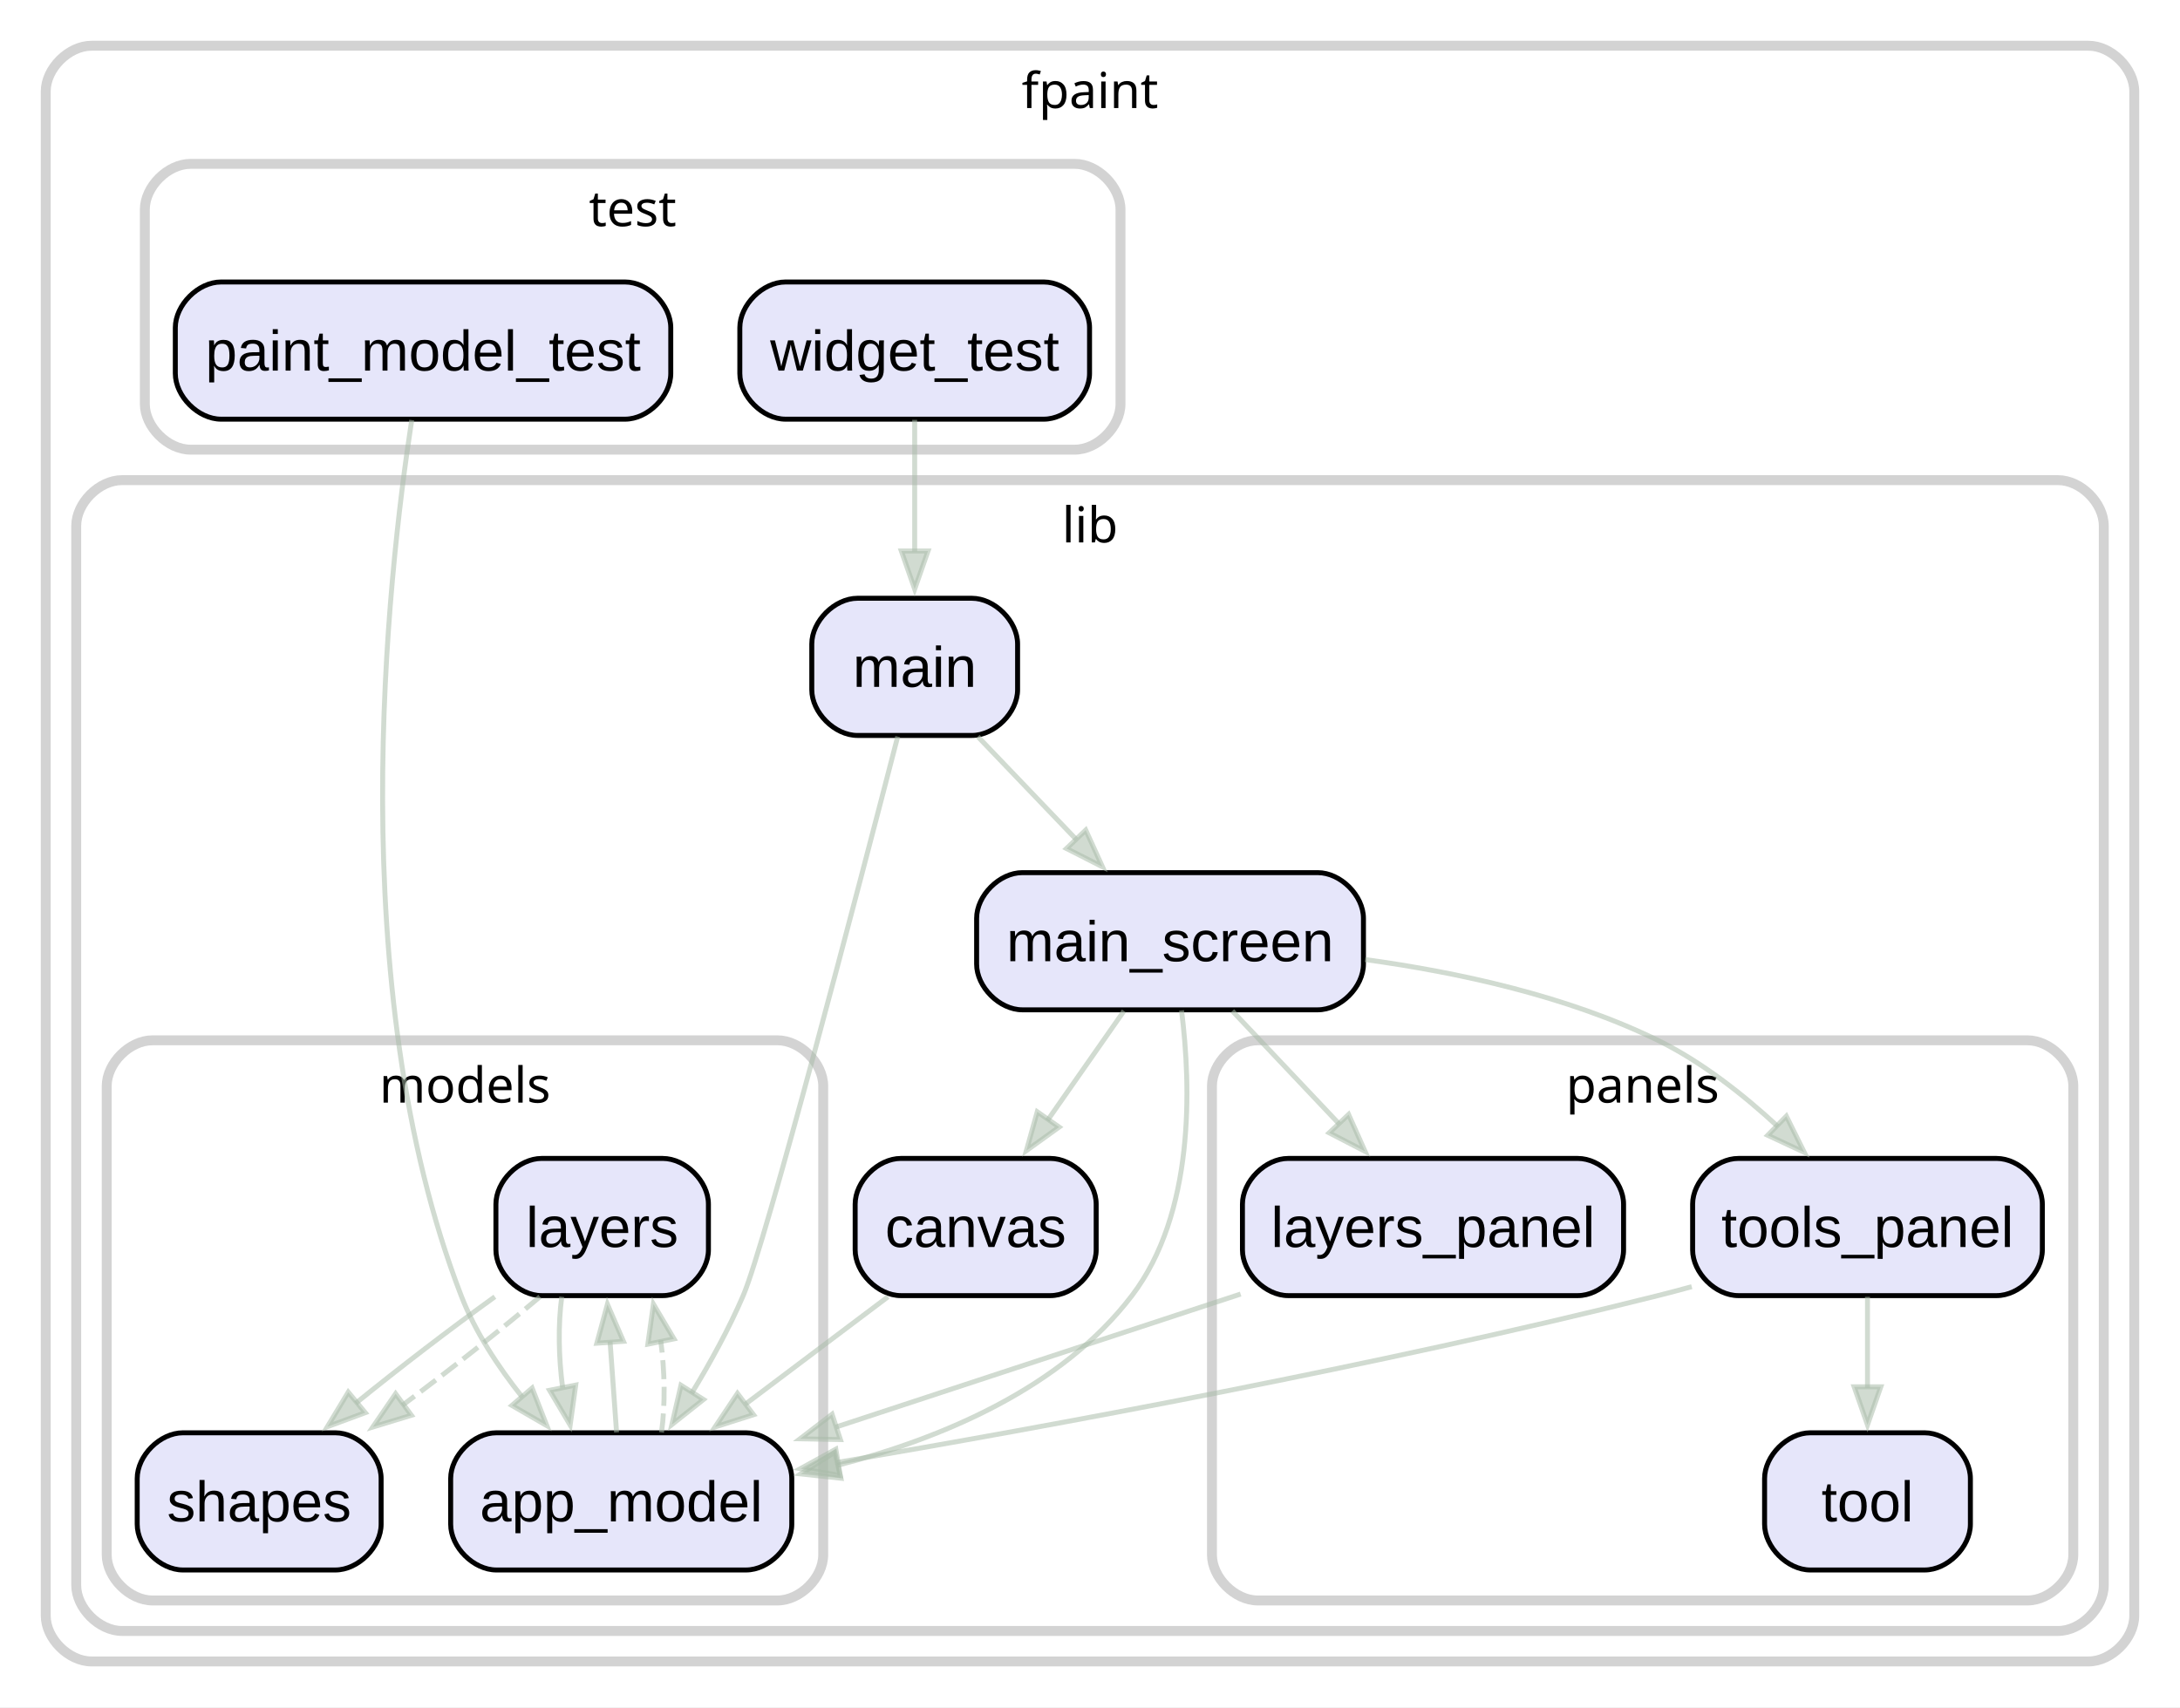
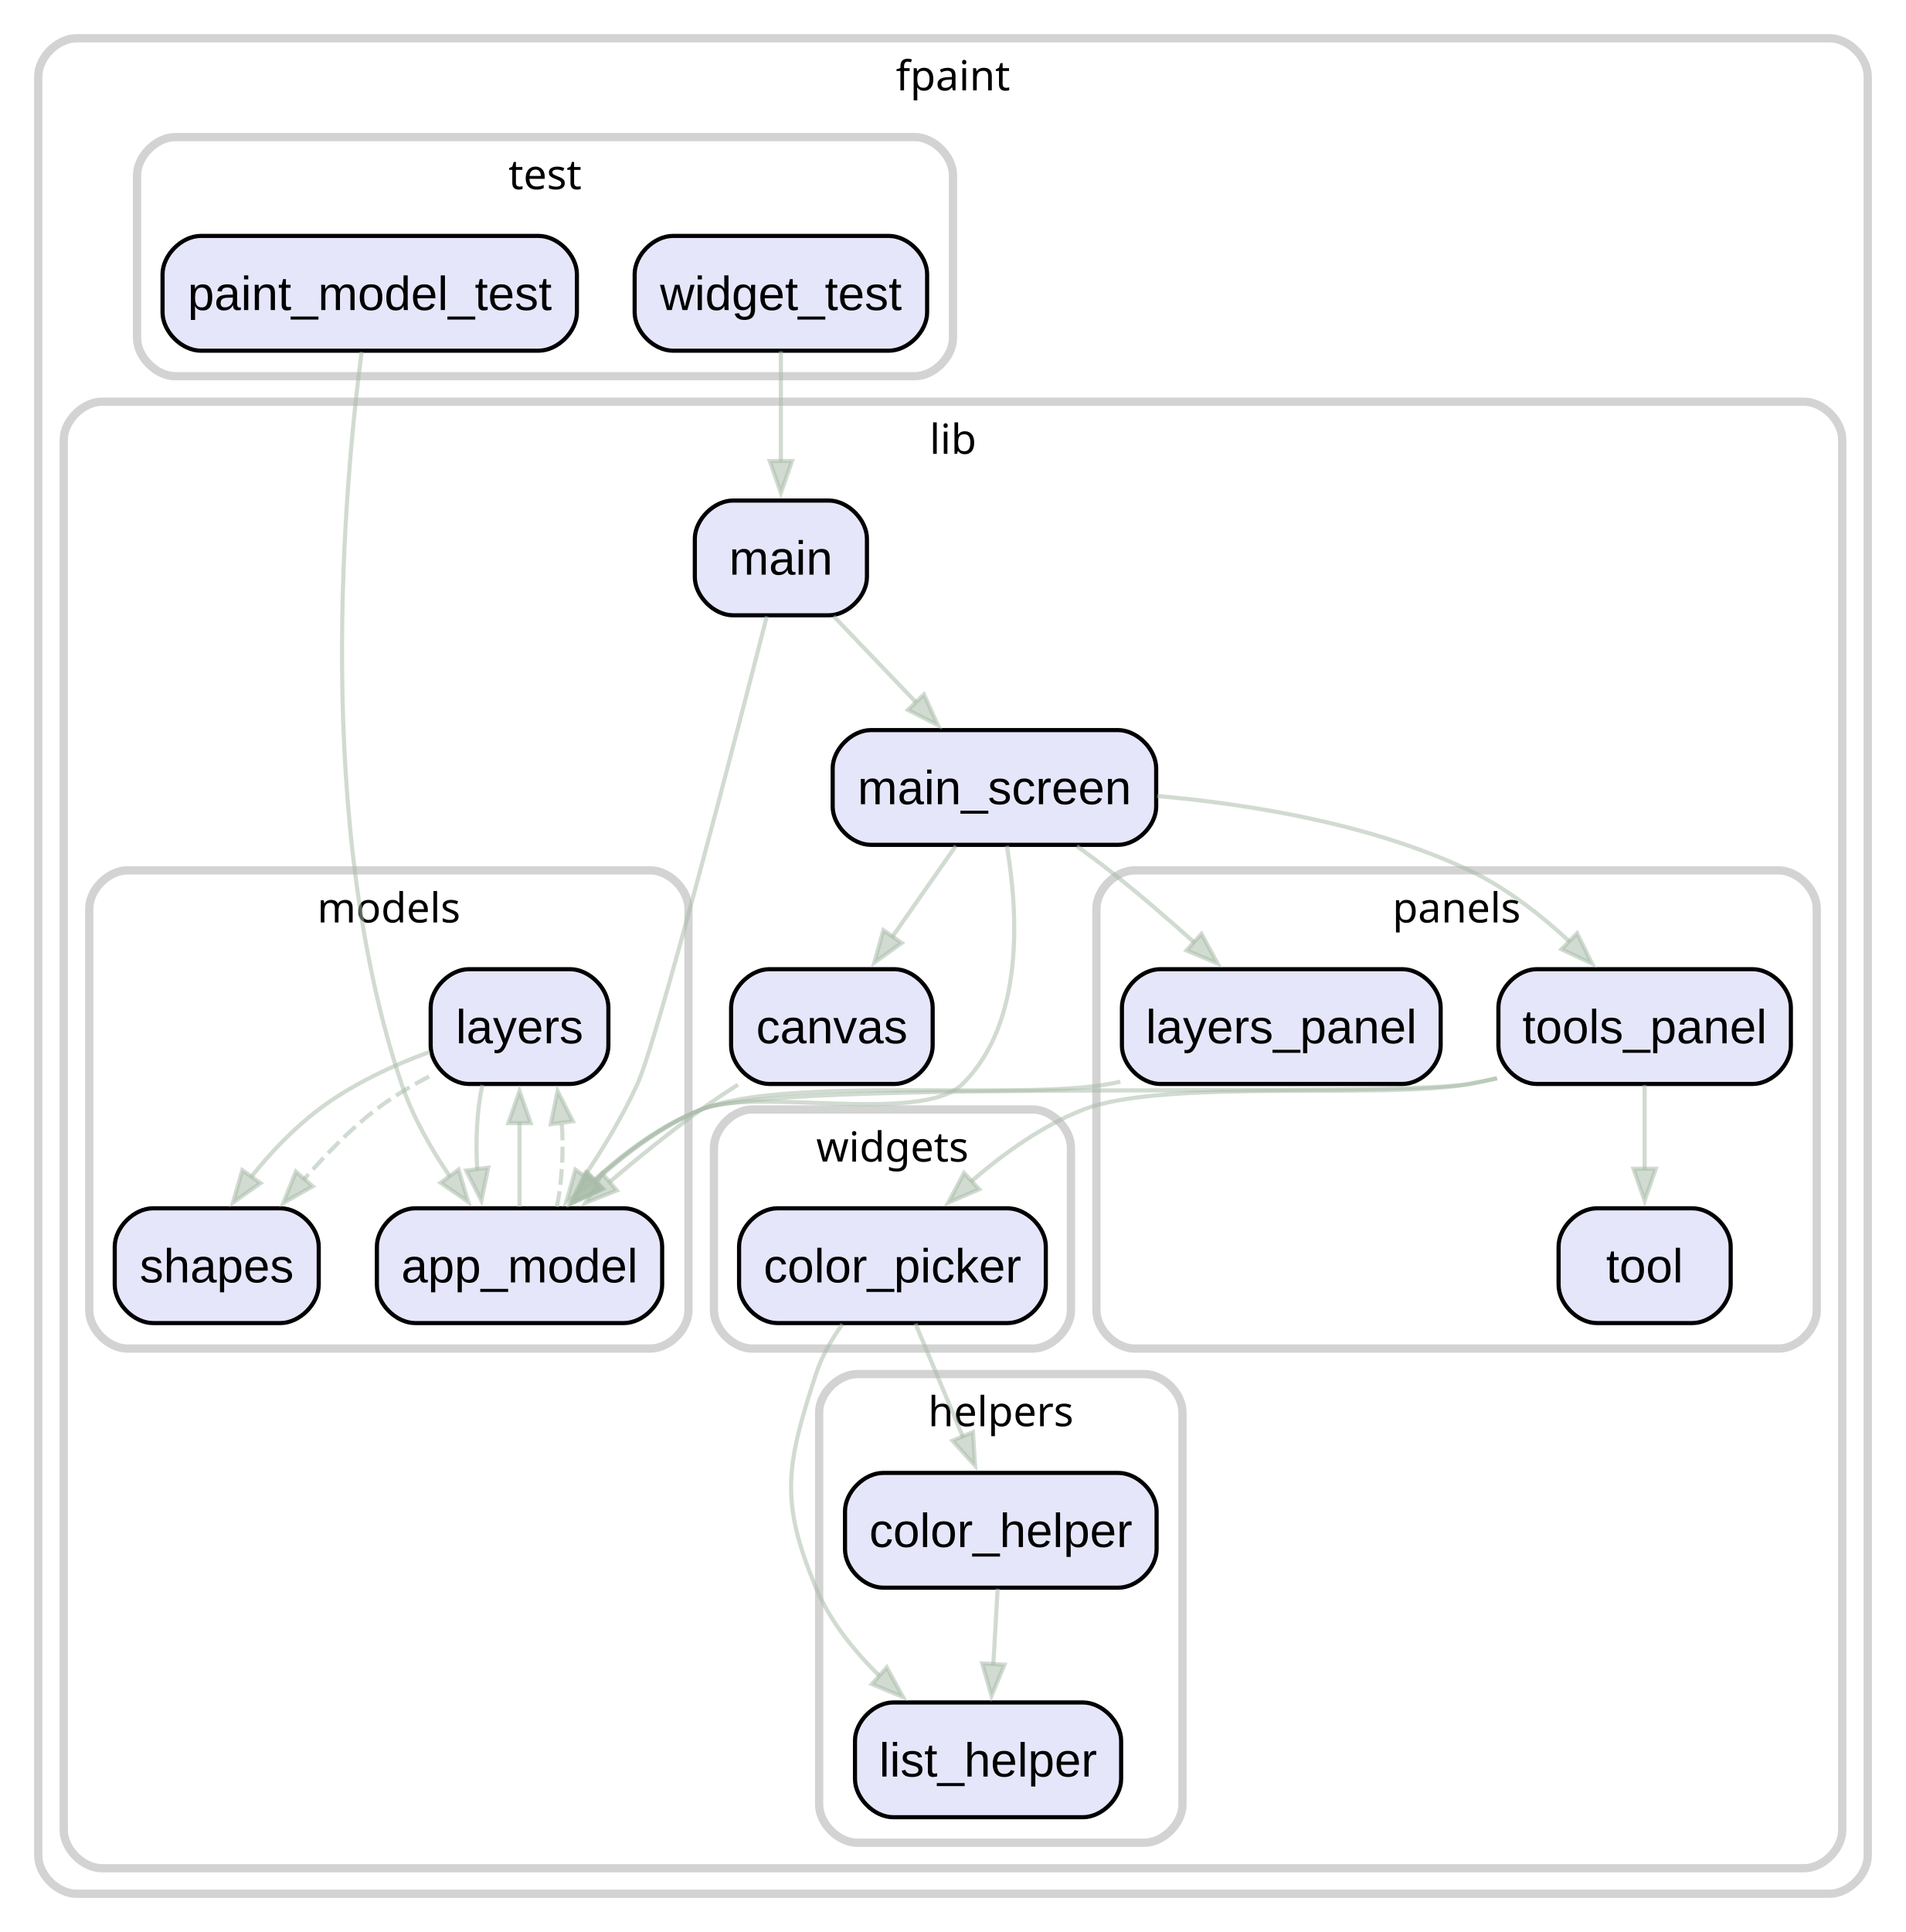
- <svg xmlns="http://www.w3.org/2000/svg" width="572pt" height="448pt" viewBox="0.00 0.00 572.00 448.00">
-   <g id="graph0" class="graph" transform="scale(1 1) rotate(0) translate(4 444)">
-     <polygon fill="white" stroke="none" points="-4,4 -4,-444 568,-444 568,4 -4,4" />
+ <svg xmlns="http://www.w3.org/2000/svg" width="598pt" height="606pt" viewBox="0.00 0.00 598.00 606.00">
+   <g id="graph0" class="graph" transform="scale(1 1) rotate(0) translate(4 602)">
+     <polygon fill="white" stroke="none" points="-4,4 -4,-602 594,-602 594,4 -4,4" />
    <g id="clust1" class="cluster">
-       <path fill="none" stroke="lightgray" stroke-width="2.6" d="M20,-8C20,-8 544,-8 544,-8 550,-8 556,-14 556,-20 556,-20 556,-420 556,-420 556,-426 550,-432 544,-432 544,-432 20,-432 20,-432 14,-432 8,-426 8,-420 8,-420 8,-20 8,-20 8,-14 14,-8 20,-8" />
-       <text text-anchor="middle" x="282" y="-415.65" font-family="Arial Black" font-size="13.00">fpaint</text>
+       <path fill="none" stroke="lightgray" stroke-width="2.6" d="M20,-8C20,-8 570,-8 570,-8 576,-8 582,-14 582,-20 582,-20 582,-578 582,-578 582,-584 576,-590 570,-590 570,-590 20,-590 20,-590 14,-590 8,-584 8,-578 8,-578 8,-20 8,-20 8,-14 14,-8 20,-8" />
+       <text text-anchor="middle" x="295" y="-573.65" font-family="Arial Black" font-size="13.00">fpaint</text>
    </g>
    <g id="clust2" class="cluster">
-       <path fill="none" stroke="lightgray" stroke-width="2.6" d="M46,-326C46,-326 278,-326 278,-326 284,-326 290,-332 290,-338 290,-338 290,-389 290,-389 290,-395 284,-401 278,-401 278,-401 46,-401 46,-401 40,-401 34,-395 34,-389 34,-389 34,-338 34,-338 34,-332 40,-326 46,-326" />
-       <text text-anchor="middle" x="162" y="-384.65" font-family="Arial Black" font-size="13.00">test</text>
+       <path fill="none" stroke="lightgray" stroke-width="2.6" d="M51,-484C51,-484 283,-484 283,-484 289,-484 295,-490 295,-496 295,-496 295,-547 295,-547 295,-553 289,-559 283,-559 283,-559 51,-559 51,-559 45,-559 39,-553 39,-547 39,-547 39,-496 39,-496 39,-490 45,-484 51,-484" />
+       <text text-anchor="middle" x="167" y="-542.65" font-family="Arial Black" font-size="13.00">test</text>
    </g>
    <g id="clust3" class="cluster">
-       <path fill="none" stroke="lightgray" stroke-width="2.6" d="M28,-16C28,-16 536,-16 536,-16 542,-16 548,-22 548,-28 548,-28 548,-306 548,-306 548,-312 542,-318 536,-318 536,-318 28,-318 28,-318 22,-318 16,-312 16,-306 16,-306 16,-28 16,-28 16,-22 22,-16 28,-16" />
-       <text text-anchor="middle" x="282" y="-301.65" font-family="Arial Black" font-size="13.00">lib</text>
+       <path fill="none" stroke="lightgray" stroke-width="2.6" d="M28,-16C28,-16 562,-16 562,-16 568,-16 574,-22 574,-28 574,-28 574,-464 574,-464 574,-470 568,-476 562,-476 562,-476 28,-476 28,-476 22,-476 16,-470 16,-464 16,-464 16,-28 16,-28 16,-22 22,-16 28,-16" />
+       <text text-anchor="middle" x="295" y="-459.65" font-family="Arial Black" font-size="13.00">lib</text>
    </g>
    <g id="clust4" class="cluster">
-       <path fill="none" stroke="lightgray" stroke-width="2.6" d="M326,-24C326,-24 528,-24 528,-24 534,-24 540,-30 540,-36 540,-36 540,-159 540,-159 540,-165 534,-171 528,-171 528,-171 326,-171 326,-171 320,-171 314,-165 314,-159 314,-159 314,-36 314,-36 314,-30 320,-24 326,-24" />
-       <text text-anchor="middle" x="427" y="-154.65" font-family="Arial Black" font-size="13.00">panels</text>
+       <path fill="none" stroke="lightgray" stroke-width="2.6" d="M352,-179C352,-179 554,-179 554,-179 560,-179 566,-185 566,-191 566,-191 566,-317 566,-317 566,-323 560,-329 554,-329 554,-329 352,-329 352,-329 346,-329 340,-323 340,-317 340,-317 340,-191 340,-191 340,-185 346,-179 352,-179" />
+       <text text-anchor="middle" x="453" y="-312.65" font-family="Arial Black" font-size="13.00">panels</text>
    </g>
    <g id="clust5" class="cluster">
-       <path fill="none" stroke="lightgray" stroke-width="2.6" d="M36,-24C36,-24 200,-24 200,-24 206,-24 212,-30 212,-36 212,-36 212,-159 212,-159 212,-165 206,-171 200,-171 200,-171 36,-171 36,-171 30,-171 24,-165 24,-159 24,-159 24,-36 24,-36 24,-30 30,-24 36,-24" />
-       <text text-anchor="middle" x="118" y="-154.65" font-family="Arial Black" font-size="13.00">models</text>
+       <path fill="none" stroke="lightgray" stroke-width="2.6" d="M36,-179C36,-179 200,-179 200,-179 206,-179 212,-185 212,-191 212,-191 212,-317 212,-317 212,-323 206,-329 200,-329 200,-329 36,-329 36,-329 30,-329 24,-323 24,-317 24,-317 24,-191 24,-191 24,-185 30,-179 36,-179" />
+       <text text-anchor="middle" x="118" y="-312.65" font-family="Arial Black" font-size="13.00">models</text>
+     </g>
+     <g id="clust6" class="cluster">
+       <path fill="none" stroke="lightgray" stroke-width="2.6" d="M265,-24C265,-24 355,-24 355,-24 361,-24 367,-30 367,-36 367,-36 367,-159 367,-159 367,-165 361,-171 355,-171 355,-171 265,-171 265,-171 259,-171 253,-165 253,-159 253,-159 253,-36 253,-36 253,-30 259,-24 265,-24" />
+       <text text-anchor="middle" x="310" y="-154.65" font-family="Arial Black" font-size="13.00">helpers</text>
+     </g>
+     <g id="clust7" class="cluster">
+       <path fill="none" stroke="lightgray" stroke-width="2.6" d="M232,-179C232,-179 320,-179 320,-179 326,-179 332,-185 332,-191 332,-191 332,-242 332,-242 332,-248 326,-254 320,-254 320,-254 232,-254 232,-254 226,-254 220,-248 220,-242 220,-242 220,-191 220,-191 220,-185 226,-179 232,-179" />
+       <text text-anchor="middle" x="276" y="-237.65" font-family="Arial Black" font-size="13.00">widgets</text>
    </g>
    <g id="node1" class="node">
-       <path fill="Lavender" stroke="black" stroke-width="1.3" d="M160,-370C160,-370 54,-370 54,-370 48,-370 42,-364 42,-358 42,-358 42,-346 42,-346 42,-340 48,-334 54,-334 54,-334 160,-334 160,-334 166,-334 172,-340 172,-346 172,-346 172,-358 172,-358 172,-364 166,-370 160,-370" />
-       <text text-anchor="middle" x="107" y="-346.75" font-family="Arial" font-size="15.00">paint_model_test</text>
+       <path fill="Lavender" stroke="black" stroke-width="1.3" d="M165,-528C165,-528 59,-528 59,-528 53,-528 47,-522 47,-516 47,-516 47,-504 47,-504 47,-498 53,-492 59,-492 59,-492 165,-492 165,-492 171,-492 177,-498 177,-504 177,-504 177,-516 177,-516 177,-522 171,-528 165,-528" />
+       <text text-anchor="middle" x="112" y="-504.75" font-family="Arial" font-size="15.00">paint_model_test</text>
    </g>
    <g id="node8" class="node">
-       <path fill="Lavender" stroke="black" stroke-width="1.3" d="M191.75,-68C191.75,-68 126.25,-68 126.25,-68 120.25,-68 114.25,-62 114.25,-56 114.25,-56 114.25,-44 114.25,-44 114.25,-38 120.25,-32 126.25,-32 126.25,-32 191.75,-32 191.75,-32 197.75,-32 203.75,-38 203.75,-44 203.75,-44 203.75,-56 203.75,-56 203.75,-62 197.75,-68 191.75,-68" />
-       <text text-anchor="middle" x="159" y="-44.75" font-family="Arial" font-size="15.00">app_model</text>
+       <path fill="Lavender" stroke="black" stroke-width="1.3" d="M191.75,-223C191.75,-223 126.25,-223 126.25,-223 120.25,-223 114.25,-217 114.25,-211 114.25,-211 114.25,-199 114.25,-199 114.25,-193 120.25,-187 126.25,-187 126.25,-187 191.75,-187 191.75,-187 197.75,-187 203.75,-193 203.75,-199 203.75,-199 203.75,-211 203.75,-211 203.75,-217 197.75,-223 191.75,-223" />
+       <text text-anchor="middle" x="159" y="-199.75" font-family="Arial" font-size="15.00">app_model</text>
    </g>
    <g id="edge1" class="edge">
-       <path fill="none" stroke="#aabbaa" stroke-width="1.3" stroke-opacity="0.533" d="M104.03,-333.77C97.66,-292.44 85.71,-185.08 117,-104 120.67,-94.5 126.67,-85.35 133.01,-77.41" />
-       <polygon fill="#aabbaa" fill-opacity="0.533" stroke="#aabbaa" stroke-width="1.3" stroke-opacity="0.533" points="135.62,-79.74 139.48,-69.87 130.31,-75.18 135.62,-79.74" />
+       <path fill="none" stroke="#aabbaa" stroke-width="1.3" stroke-opacity="0.533" d="M109.45,-491.63C104.09,-450.44 94.3,-344.15 122,-262 125.43,-251.84 131.17,-241.75 137.12,-232.99" />
+       <polygon fill="#aabbaa" fill-opacity="0.533" stroke="#aabbaa" stroke-width="1.3" stroke-opacity="0.533" points="139.88,-235.14 142.92,-224.99 134.22,-231.03 139.88,-235.14" />
    </g>
    <g id="node2" class="node">
-       <path fill="Lavender" stroke="black" stroke-width="1.3" d="M269.88,-370C269.88,-370 202.12,-370 202.12,-370 196.12,-370 190.12,-364 190.12,-358 190.12,-358 190.12,-346 190.12,-346 190.12,-340 196.12,-334 202.12,-334 202.12,-334 269.88,-334 269.88,-334 275.88,-334 281.88,-340 281.88,-346 281.88,-346 281.88,-358 281.88,-358 281.88,-364 275.88,-370 269.88,-370" />
-       <text text-anchor="middle" x="236" y="-346.75" font-family="Arial" font-size="15.00">widget_test</text>
+       <path fill="Lavender" stroke="black" stroke-width="1.3" d="M274.88,-528C274.88,-528 207.12,-528 207.12,-528 201.12,-528 195.12,-522 195.12,-516 195.12,-516 195.12,-504 195.12,-504 195.12,-498 201.12,-492 207.12,-492 207.12,-492 274.88,-492 274.88,-492 280.88,-492 286.88,-498 286.88,-504 286.88,-504 286.88,-516 286.88,-516 286.88,-522 280.88,-528 274.88,-528" />
+       <text text-anchor="middle" x="241" y="-504.75" font-family="Arial" font-size="15.00">widget_test</text>
    </g>
    <g id="node9" class="node">
-       <path fill="Lavender" stroke="black" stroke-width="1.3" d="M251,-287C251,-287 221,-287 221,-287 215,-287 209,-281 209,-275 209,-275 209,-263 209,-263 209,-257 215,-251 221,-251 221,-251 251,-251 251,-251 257,-251 263,-257 263,-263 263,-263 263,-275 263,-275 263,-281 257,-287 251,-287" />
-       <text text-anchor="middle" x="236" y="-263.75" font-family="Arial" font-size="15.00">main</text>
+       <path fill="Lavender" stroke="black" stroke-width="1.3" d="M256,-445C256,-445 226,-445 226,-445 220,-445 214,-439 214,-433 214,-433 214,-421 214,-421 214,-415 220,-409 226,-409 226,-409 256,-409 256,-409 262,-409 268,-415 268,-421 268,-421 268,-433 268,-433 268,-439 262,-445 256,-445" />
+       <text text-anchor="middle" x="241" y="-421.75" font-family="Arial" font-size="15.00">main</text>
    </g>
    <g id="edge2" class="edge">
-       <path fill="none" stroke="#aabbaa" stroke-width="1.3" stroke-opacity="0.533" d="M236,-333.82C236,-323.8 236,-310.88 236,-299.29" />
-       <polygon fill="#aabbaa" fill-opacity="0.533" stroke="#aabbaa" stroke-width="1.3" stroke-opacity="0.533" points="239.5,-299.4 236,-289.4 232.5,-299.4 239.5,-299.4" />
+       <path fill="none" stroke="#aabbaa" stroke-width="1.3" stroke-opacity="0.533" d="M241,-491.82C241,-481.8 241,-468.88 241,-457.29" />
+       <polygon fill="#aabbaa" fill-opacity="0.533" stroke="#aabbaa" stroke-width="1.3" stroke-opacity="0.533" points="244.5,-457.4 241,-447.4 237.5,-457.4 244.5,-457.4" />
    </g>
    <g id="node3" class="node">
-       <path fill="Lavender" stroke="black" stroke-width="1.3" d="M519.88,-140C519.88,-140 452.12,-140 452.12,-140 446.12,-140 440.12,-134 440.12,-128 440.12,-128 440.12,-116 440.12,-116 440.12,-110 446.12,-104 452.12,-104 452.12,-104 519.88,-104 519.88,-104 525.88,-104 531.88,-110 531.88,-116 531.88,-116 531.88,-128 531.88,-128 531.88,-134 525.88,-140 519.88,-140" />
-       <text text-anchor="middle" x="486" y="-116.75" font-family="Arial" font-size="15.00">tools_panel</text>
+       <path fill="Lavender" stroke="black" stroke-width="1.3" d="M545.88,-298C545.88,-298 478.12,-298 478.12,-298 472.12,-298 466.12,-292 466.12,-286 466.12,-286 466.12,-274 466.12,-274 466.12,-268 472.12,-262 478.12,-262 478.12,-262 545.88,-262 545.88,-262 551.88,-262 557.88,-268 557.88,-274 557.88,-274 557.88,-286 557.88,-286 557.88,-292 551.88,-298 545.88,-298" />
+       <text text-anchor="middle" x="512" y="-274.75" font-family="Arial" font-size="15.00">tools_panel</text>
    </g>
    <g id="node5" class="node">
-       <path fill="Lavender" stroke="black" stroke-width="1.3" d="M501,-68C501,-68 471,-68 471,-68 465,-68 459,-62 459,-56 459,-56 459,-44 459,-44 459,-38 465,-32 471,-32 471,-32 501,-32 501,-32 507,-32 513,-38 513,-44 513,-44 513,-56 513,-56 513,-62 507,-68 501,-68" />
-       <text text-anchor="middle" x="486" y="-44.75" font-family="Arial" font-size="15.00">tool</text>
+       <path fill="Lavender" stroke="black" stroke-width="1.3" d="M527,-223C527,-223 497,-223 497,-223 491,-223 485,-217 485,-211 485,-211 485,-199 485,-199 485,-193 491,-187 497,-187 497,-187 527,-187 527,-187 533,-187 539,-193 539,-199 539,-199 539,-211 539,-211 539,-217 533,-223 527,-223" />
+       <text text-anchor="middle" x="512" y="-199.75" font-family="Arial" font-size="15.00">tool</text>
    </g>
    <g id="edge4" class="edge">
-       <path fill="none" stroke="#aabbaa" stroke-width="1.3" stroke-opacity="0.533" d="M486,-103.7C486,-96.49 486,-87.93 486,-79.82" />
-       <polygon fill="#aabbaa" fill-opacity="0.533" stroke="#aabbaa" stroke-width="1.3" stroke-opacity="0.533" points="489.5,-80.07 486,-70.07 482.5,-80.07 489.5,-80.07" />
+       <path fill="none" stroke="#aabbaa" stroke-width="1.3" stroke-opacity="0.533" d="M512,-261.7C512,-253.76 512,-244.12 512,-235.11" />
+       <polygon fill="#aabbaa" fill-opacity="0.533" stroke="#aabbaa" stroke-width="1.3" stroke-opacity="0.533" points="515.5,-235.4 512,-225.4 508.5,-235.4 515.5,-235.4" />
    </g>
    <g id="edge3" class="edge">
-       <path fill="none" stroke="#aabbaa" stroke-width="1.3" stroke-opacity="0.533" d="M439.89,-106.35C436.89,-105.52 433.91,-104.73 431,-104 357.32,-85.49 271.04,-69.65 215.74,-60.23" />
-       <polygon fill="#aabbaa" fill-opacity="0.533" stroke="#aabbaa" stroke-width="1.3" stroke-opacity="0.533" points="216.47,-56.8 206.03,-58.59 215.31,-63.7 216.47,-56.8" />
+       <path fill="none" stroke="#aabbaa" stroke-width="1.3" stroke-opacity="0.533" d="M465.7,-263.74C462.77,-263.07 459.86,-262.48 457,-262 430.58,-257.56 241.01,-263.6 216,-254 203.37,-249.15 191.55,-240.25 181.98,-231.42" />
+       <polygon fill="#aabbaa" fill-opacity="0.533" stroke="#aabbaa" stroke-width="1.3" stroke-opacity="0.533" points="184.52,-229.02 174.94,-224.5 179.61,-234.01 184.52,-229.02" />
+     </g>
+     <g id="node14" class="node">
+       <path fill="Lavender" stroke="black" stroke-width="1.3" d="M312.12,-223C312.12,-223 239.88,-223 239.88,-223 233.88,-223 227.88,-217 227.88,-211 227.88,-211 227.88,-199 227.88,-199 227.88,-193 233.88,-187 239.88,-187 239.88,-187 312.12,-187 312.12,-187 318.12,-187 324.12,-193 324.12,-199 324.12,-199 324.12,-211 324.12,-211 324.12,-217 318.12,-223 312.12,-223" />
+       <text text-anchor="middle" x="276" y="-199.75" font-family="Arial" font-size="15.00">color_picker</text>
+     </g>
+     <g id="edge5" class="edge">
+       <path fill="none" stroke="#aabbaa" stroke-width="1.3" stroke-opacity="0.533" d="M465.68,-263.85C462.76,-263.15 459.85,-262.53 457,-262 430.5,-257.1 361.12,-263.75 336,-254 323.05,-248.97 310.71,-240.09 300.62,-231.33" />
+       <polygon fill="#aabbaa" fill-opacity="0.533" stroke="#aabbaa" stroke-width="1.3" stroke-opacity="0.533" points="303.22,-228.96 293.49,-224.76 298.47,-234.11 303.22,-228.96" />
    </g>
    <g id="node4" class="node">
-       <path fill="Lavender" stroke="black" stroke-width="1.3" d="M410,-140C410,-140 334,-140 334,-140 328,-140 322,-134 322,-128 322,-128 322,-116 322,-116 322,-110 328,-104 334,-104 334,-104 410,-104 410,-104 416,-104 422,-110 422,-116 422,-116 422,-128 422,-128 422,-134 416,-140 410,-140" />
-       <text text-anchor="middle" x="372" y="-116.75" font-family="Arial" font-size="15.00">layers_panel</text>
+       <path fill="Lavender" stroke="black" stroke-width="1.3" d="M436,-298C436,-298 360,-298 360,-298 354,-298 348,-292 348,-286 348,-286 348,-274 348,-274 348,-268 354,-262 360,-262 360,-262 436,-262 436,-262 442,-262 448,-268 448,-274 448,-274 448,-286 448,-286 448,-292 442,-298 436,-298" />
+       <text text-anchor="middle" x="398" y="-274.75" font-family="Arial" font-size="15.00">layers_panel</text>
    </g>
-     <g id="edge5" class="edge">
-       <path fill="none" stroke="#aabbaa" stroke-width="1.3" stroke-opacity="0.533" d="M321.52,-104.41C289.61,-93.92 248.31,-80.35 215.33,-69.51" />
-       <polygon fill="#aabbaa" fill-opacity="0.533" stroke="#aabbaa" stroke-width="1.3" stroke-opacity="0.533" points="216.51,-66.22 205.91,-66.42 214.32,-72.87 216.51,-66.22" />
+     <g id="edge6" class="edge">
+       <path fill="none" stroke="#aabbaa" stroke-width="1.3" stroke-opacity="0.533" d="M347.51,-262.7C346.33,-262.45 345.16,-262.22 344,-262 315.98,-256.79 242.45,-264.6 216,-254 203.62,-249.04 191.97,-240.29 182.47,-231.61" />
+       <polygon fill="#aabbaa" fill-opacity="0.533" stroke="#aabbaa" stroke-width="1.3" stroke-opacity="0.533" points="185.09,-229.27 175.48,-224.81 180.2,-234.29 185.09,-229.27" />
    </g>
    <g id="node6" class="node">
-       <path fill="Lavender" stroke="black" stroke-width="1.3" d="M169.88,-140C169.88,-140 138.12,-140 138.12,-140 132.12,-140 126.12,-134 126.12,-128 126.12,-128 126.12,-116 126.12,-116 126.12,-110 132.12,-104 138.12,-104 138.12,-104 169.88,-104 169.88,-104 175.88,-104 181.88,-110 181.88,-116 181.88,-116 181.88,-128 181.88,-128 181.88,-134 175.88,-140 169.88,-140" />
-       <text text-anchor="middle" x="154" y="-116.75" font-family="Arial" font-size="15.00">layers</text>
+       <path fill="Lavender" stroke="black" stroke-width="1.3" d="M174.88,-298C174.88,-298 143.12,-298 143.12,-298 137.12,-298 131.12,-292 131.12,-286 131.12,-286 131.12,-274 131.12,-274 131.12,-268 137.12,-262 143.12,-262 143.12,-262 174.88,-262 174.88,-262 180.88,-262 186.88,-268 186.88,-274 186.88,-274 186.88,-286 186.88,-286 186.88,-292 180.88,-298 174.88,-298" />
+       <text text-anchor="middle" x="159" y="-274.75" font-family="Arial" font-size="15.00">layers</text>
    </g>
    <g id="node7" class="node">
-       <path fill="Lavender" stroke="black" stroke-width="1.3" d="M84,-68C84,-68 44,-68 44,-68 38,-68 32,-62 32,-56 32,-56 32,-44 32,-44 32,-38 38,-32 44,-32 44,-32 84,-32 84,-32 90,-32 96,-38 96,-44 96,-44 96,-56 96,-56 96,-62 90,-68 84,-68" />
-       <text text-anchor="middle" x="64" y="-44.75" font-family="Arial" font-size="15.00">shapes</text>
+       <path fill="Lavender" stroke="black" stroke-width="1.3" d="M84,-223C84,-223 44,-223 44,-223 38,-223 32,-217 32,-211 32,-211 32,-199 32,-199 32,-193 38,-187 44,-187 44,-187 84,-187 84,-187 90,-187 96,-193 96,-199 96,-199 96,-211 96,-211 96,-217 90,-223 84,-223" />
+       <text text-anchor="middle" x="64" y="-199.75" font-family="Arial" font-size="15.00">shapes</text>
+     </g>
+     <g id="edge8" class="edge">
+       <path fill="none" stroke="#aabbaa" stroke-width="1.3" stroke-opacity="0.533" d="M130.9,-272.09C119.2,-267.85 106.21,-261.74 96,-254 88.11,-248.01 80.68,-240.27 74.76,-232.76" />
+       <polygon fill="#aabbaa" fill-opacity="0.533" stroke="#aabbaa" stroke-width="1.3" stroke-opacity="0.533" points="77.74,-230.9 69.09,-224.79 72.03,-234.96 77.74,-230.9" />
+     </g>
+     <g id="edge9" class="edge">
+       <path fill="none" stroke="#aabbaa" stroke-width="1.3" stroke-dasharray="5,2" stroke-opacity="0.533" d="M130.63,-264.36C124.9,-261.33 119.1,-257.87 114,-254 105.84,-247.81 98.17,-239.75 91.29,-232" />
+       <polygon fill="#aabbaa" fill-opacity="0.533" stroke="#aabbaa" stroke-width="1.3" stroke-opacity="0.533" points="94.1,-229.89 84.88,-224.66 88.83,-234.5 94.1,-229.89" />
    </g>
    <g id="edge7" class="edge">
-       <path fill="none" stroke="#aabbaa" stroke-width="1.3" stroke-opacity="0.533" d="M125.84,-103.7C114.15,-95.28 100.76,-85.02 89.39,-75.79" />
-       <polygon fill="#aabbaa" fill-opacity="0.533" stroke="#aabbaa" stroke-width="1.3" stroke-opacity="0.533" points="91.84,-73.28 81.9,-69.6 87.38,-78.67 91.84,-73.28" />
-     </g>
-     <g id="edge8" class="edge">
-       <path fill="none" stroke="#aabbaa" stroke-width="1.3" stroke-dasharray="5,2" stroke-opacity="0.533" d="M137.67,-103.7C127.52,-95.11 114.19,-84.61 101.62,-75.24" />
-       <polygon fill="#aabbaa" fill-opacity="0.533" stroke="#aabbaa" stroke-width="1.3" stroke-opacity="0.533" points="103.94,-72.6 93.81,-69.51 99.8,-78.25 103.94,-72.6" />
-     </g>
-     <g id="edge6" class="edge">
-       <path fill="none" stroke="#aabbaa" stroke-width="1.3" stroke-opacity="0.533" d="M143.4,-103.7C142.43,-96.49 142.55,-87.93 143.63,-79.82" />
-       <polygon fill="#aabbaa" fill-opacity="0.533" stroke="#aabbaa" stroke-width="1.3" stroke-opacity="0.533" points="147.06,-80.53 145.6,-70.03 140.2,-79.15 147.06,-80.53" />
-     </g>
-     <g id="edge9" class="edge">
-       <path fill="none" stroke="#aabbaa" stroke-width="1.3" stroke-opacity="0.533" d="M157.78,-68.1C157.27,-75.28 156.65,-83.84 156.07,-91.95" />
-       <polygon fill="#aabbaa" fill-opacity="0.533" stroke="#aabbaa" stroke-width="1.3" stroke-opacity="0.533" points="152.6,-91.51 155.38,-101.73 159.58,-92.01 152.6,-91.51" />
+       <path fill="none" stroke="#aabbaa" stroke-width="1.3" stroke-opacity="0.533" d="M147.32,-261.7C145.66,-253.76 145.13,-244.12 145.75,-235.11" />
+       <polygon fill="#aabbaa" fill-opacity="0.533" stroke="#aabbaa" stroke-width="1.3" stroke-opacity="0.533" points="149.19,-235.75 147.04,-225.38 142.25,-234.83 149.19,-235.75" />
    </g>
    <g id="edge10" class="edge">
-       <path fill="none" stroke="#aabbaa" stroke-width="1.3" stroke-dasharray="5,2" stroke-opacity="0.533" d="M169.57,-68.1C170.57,-75.37 170.46,-84.04 169.36,-92.24" />
-       <polygon fill="#aabbaa" fill-opacity="0.533" stroke="#aabbaa" stroke-width="1.3" stroke-opacity="0.533" points="165.99,-91.27 167.45,-101.77 172.85,-92.65 165.99,-91.27" />
+       <path fill="none" stroke="#aabbaa" stroke-width="1.3" stroke-opacity="0.533" d="M159,-223.43C159,-231.39 159,-241.03 159,-250.04" />
+       <polygon fill="#aabbaa" fill-opacity="0.533" stroke="#aabbaa" stroke-width="1.3" stroke-opacity="0.533" points="155.5,-249.73 159,-259.73 162.5,-249.73 155.5,-249.73" />
+     </g>
+     <g id="edge11" class="edge">
+       <path fill="none" stroke="#aabbaa" stroke-width="1.3" stroke-dasharray="5,2" stroke-opacity="0.533" d="M170.71,-223.43C172.36,-231.39 172.87,-241.03 172.24,-250.04" />
+       <polygon fill="#aabbaa" fill-opacity="0.533" stroke="#aabbaa" stroke-width="1.3" stroke-opacity="0.533" points="168.8,-249.37 170.94,-259.75 175.74,-250.3 168.8,-249.37" />
+     </g>
+     <g id="edge13" class="edge">
+       <path fill="none" stroke="#aabbaa" stroke-width="1.3" stroke-opacity="0.533" d="M236.59,-408.71C226.5,-369.37 202.14,-275.54 196,-262 191.5,-252.08 185.36,-241.95 179.37,-233.07" />
+       <polygon fill="#aabbaa" fill-opacity="0.533" stroke="#aabbaa" stroke-width="1.3" stroke-opacity="0.533" points="182.26,-231.1 173.65,-224.93 176.53,-235.12 182.26,-231.1" />
+     </g>
+     <g id="node11" class="node">
+       <path fill="Lavender" stroke="black" stroke-width="1.3" d="M346.75,-373C346.75,-373 269.25,-373 269.25,-373 263.25,-373 257.25,-367 257.25,-361 257.25,-361 257.25,-349 257.25,-349 257.25,-343 263.25,-337 269.25,-337 269.25,-337 346.75,-337 346.75,-337 352.75,-337 358.75,-343 358.75,-349 358.75,-349 358.75,-361 358.75,-361 358.75,-367 352.75,-373 346.75,-373" />
+       <text text-anchor="middle" x="308" y="-349.75" font-family="Arial" font-size="15.00">main_screen</text>
    </g>
    <g id="edge12" class="edge">
-       <path fill="none" stroke="#aabbaa" stroke-width="1.3" stroke-opacity="0.533" d="M231.55,-250.72C221.38,-211.42 196.87,-117.67 191,-104 187.29,-95.35 182.37,-86.41 177.5,-78.4" />
-       <polygon fill="#aabbaa" fill-opacity="0.533" stroke="#aabbaa" stroke-width="1.3" stroke-opacity="0.533" points="180.59,-76.74 172.29,-70.16 174.68,-80.48 180.59,-76.74" />
-     </g>
-     <g id="node11" class="node">
-       <path fill="Lavender" stroke="black" stroke-width="1.3" d="M341.75,-215C341.75,-215 264.25,-215 264.25,-215 258.25,-215 252.25,-209 252.25,-203 252.25,-203 252.25,-191 252.25,-191 252.25,-185 258.25,-179 264.25,-179 264.25,-179 341.75,-179 341.75,-179 347.75,-179 353.75,-185 353.75,-191 353.75,-191 353.75,-203 353.75,-203 353.75,-209 347.75,-215 341.75,-215" />
-       <text text-anchor="middle" x="303" y="-191.75" font-family="Arial" font-size="15.00">main_screen</text>
-     </g>
-     <g id="edge11" class="edge">
-       <path fill="none" stroke="#aabbaa" stroke-width="1.3" stroke-opacity="0.533" d="M252.56,-250.7C260.35,-242.56 269.8,-232.69 278.4,-223.7" />
-       <polygon fill="#aabbaa" fill-opacity="0.533" stroke="#aabbaa" stroke-width="1.3" stroke-opacity="0.533" points="280.88,-226.17 285.27,-216.53 275.83,-221.33 280.88,-226.17" />
+       <path fill="none" stroke="#aabbaa" stroke-width="1.3" stroke-opacity="0.533" d="M257.56,-408.7C265.35,-400.56 274.8,-390.69 283.4,-381.7" />
+       <polygon fill="#aabbaa" fill-opacity="0.533" stroke="#aabbaa" stroke-width="1.3" stroke-opacity="0.533" points="285.88,-384.17 290.27,-374.53 280.83,-379.33 285.88,-384.17" />
    </g>
    <g id="node10" class="node">
-       <path fill="Lavender" stroke="black" stroke-width="1.3" d="M271.62,-140C271.62,-140 232.38,-140 232.38,-140 226.38,-140 220.38,-134 220.38,-128 220.38,-128 220.38,-116 220.38,-116 220.38,-110 226.38,-104 232.38,-104 232.38,-104 271.62,-104 271.62,-104 277.62,-104 283.62,-110 283.62,-116 283.62,-116 283.62,-128 283.62,-128 283.62,-134 277.62,-140 271.62,-140" />
-       <text text-anchor="middle" x="252" y="-116.75" font-family="Arial" font-size="15.00">canvas</text>
+       <path fill="Lavender" stroke="black" stroke-width="1.3" d="M276.62,-298C276.62,-298 237.38,-298 237.38,-298 231.38,-298 225.38,-292 225.38,-286 225.38,-286 225.38,-274 225.38,-274 225.38,-268 231.38,-262 237.38,-262 237.38,-262 276.62,-262 276.62,-262 282.62,-262 288.62,-268 288.62,-274 288.62,-274 288.62,-286 288.62,-286 288.62,-292 282.62,-298 276.62,-298" />
+       <text text-anchor="middle" x="257" y="-274.75" font-family="Arial" font-size="15.00">canvas</text>
    </g>
-     <g id="edge13" class="edge">
-       <path fill="none" stroke="#aabbaa" stroke-width="1.3" stroke-opacity="0.533" d="M229.01,-103.7C217.72,-95.2 203.92,-84.81 191.57,-75.51" />
-       <polygon fill="#aabbaa" fill-opacity="0.533" stroke="#aabbaa" stroke-width="1.3" stroke-opacity="0.533" points="193.71,-72.75 183.62,-69.53 189.5,-78.34 193.71,-72.75" />
+     <g id="edge14" class="edge">
+       <path fill="none" stroke="#aabbaa" stroke-width="1.3" stroke-opacity="0.533" d="M227.53,-261.78C223.59,-259.26 219.65,-256.63 216,-254 206.26,-246.99 196.09,-238.76 187.09,-231.11" />
+       <polygon fill="#aabbaa" fill-opacity="0.533" stroke="#aabbaa" stroke-width="1.3" stroke-opacity="0.533" points="189.53,-228.6 179.68,-224.71 184.96,-233.9 189.53,-228.6" />
+     </g>
+     <g id="edge17" class="edge">
+       <path fill="none" stroke="#aabbaa" stroke-width="1.3" stroke-opacity="0.533" d="M359.04,-352.33C388.82,-349.7 426.41,-343.47 457,-329 468.51,-323.55 479.46,-314.99 488.52,-306.59" />
+       <polygon fill="#aabbaa" fill-opacity="0.533" stroke="#aabbaa" stroke-width="1.3" stroke-opacity="0.533" points="490.8,-309.25 495.49,-299.74 485.9,-304.25 490.8,-309.25" />
    </g>
    <g id="edge16" class="edge">
-       <path fill="none" stroke="#aabbaa" stroke-width="1.3" stroke-opacity="0.533" d="M354.19,-192.19C378.43,-188.87 407.21,-182.65 431,-171 442.44,-165.4 453.37,-156.8 462.44,-148.42" />
-       <polygon fill="#aabbaa" fill-opacity="0.533" stroke="#aabbaa" stroke-width="1.3" stroke-opacity="0.533" points="464.71,-151.09 469.42,-141.6 459.82,-146.08 464.71,-151.09" />
+       <path fill="none" stroke="#aabbaa" stroke-width="1.3" stroke-opacity="0.533" d="M333.84,-336.61C337.3,-334.12 340.77,-331.54 344,-329 352.98,-321.94 362.4,-313.82 370.81,-306.3" />
+       <polygon fill="#aabbaa" fill-opacity="0.533" stroke="#aabbaa" stroke-width="1.3" stroke-opacity="0.533" points="372.96,-309.08 378.02,-299.77 368.26,-303.89 372.96,-309.08" />
+     </g>
+     <g id="edge18" class="edge">
+       <path fill="none" stroke="#aabbaa" stroke-width="1.3" stroke-opacity="0.533" d="M311.89,-336.7C315.43,-315.88 317.53,-281.32 298,-262 284.98,-249.13 232.87,-261.11 216,-254 203.71,-248.83 192.08,-240.04 182.57,-231.38" />
+       <polygon fill="#aabbaa" fill-opacity="0.533" stroke="#aabbaa" stroke-width="1.3" stroke-opacity="0.533" points="185.18,-229.05 175.56,-224.62 180.32,-234.08 185.18,-229.05" />
    </g>
    <g id="edge15" class="edge">
-       <path fill="none" stroke="#aabbaa" stroke-width="1.3" stroke-opacity="0.533" d="M319.35,-178.7C327.71,-169.86 338.06,-158.91 347.36,-149.07" />
-       <polygon fill="#aabbaa" fill-opacity="0.533" stroke="#aabbaa" stroke-width="1.3" stroke-opacity="0.533" points="349.85,-151.53 354.17,-141.86 344.76,-146.72 349.85,-151.53" />
+       <path fill="none" stroke="#aabbaa" stroke-width="1.3" stroke-opacity="0.533" d="M295.91,-336.7C289.92,-328.13 282.55,-317.58 275.84,-307.97" />
+       <polygon fill="#aabbaa" fill-opacity="0.533" stroke="#aabbaa" stroke-width="1.3" stroke-opacity="0.533" points="278.9,-306.23 270.3,-300.04 273.16,-310.24 278.9,-306.23" />
    </g>
-     <g id="edge17" class="edge">
-       <path fill="none" stroke="#aabbaa" stroke-width="1.3" stroke-opacity="0.533" d="M306.02,-178.83C308.54,-158.77 309.46,-125.6 293,-104 274.56,-79.8 243.39,-66.63 215.76,-59.47" />
-       <polygon fill="#aabbaa" fill-opacity="0.533" stroke="#aabbaa" stroke-width="1.3" stroke-opacity="0.533" points="216.63,-56.08 206.09,-57.21 215.03,-62.9 216.63,-56.08" />
+     <g id="node12" class="node">
+       <path fill="Lavender" stroke="black" stroke-width="1.3" d="M335.75,-68C335.75,-68 276.25,-68 276.25,-68 270.25,-68 264.25,-62 264.25,-56 264.25,-56 264.25,-44 264.25,-44 264.25,-38 270.25,-32 276.25,-32 276.25,-32 335.75,-32 335.75,-32 341.75,-32 347.75,-38 347.75,-44 347.75,-44 347.75,-56 347.75,-56 347.75,-62 341.75,-68 335.75,-68" />
+       <text text-anchor="middle" x="306" y="-44.75" font-family="Arial" font-size="15.00">list_helper</text>
    </g>
-     <g id="edge14" class="edge">
-       <path fill="none" stroke="#aabbaa" stroke-width="1.3" stroke-opacity="0.533" d="M290.91,-178.7C284.92,-170.13 277.55,-159.58 270.84,-149.97" />
-       <polygon fill="#aabbaa" fill-opacity="0.533" stroke="#aabbaa" stroke-width="1.3" stroke-opacity="0.533" points="273.9,-148.23 265.3,-142.04 268.16,-152.24 273.9,-148.23" />
+     <g id="node13" class="node">
+       <path fill="Lavender" stroke="black" stroke-width="1.3" d="M346.88,-140C346.88,-140 273.12,-140 273.12,-140 267.12,-140 261.12,-134 261.12,-128 261.12,-128 261.12,-116 261.12,-116 261.12,-110 267.12,-104 273.12,-104 273.12,-104 346.88,-104 346.88,-104 352.88,-104 358.88,-110 358.88,-116 358.88,-116 358.88,-128 358.88,-128 358.88,-134 352.88,-140 346.88,-140" />
+       <text text-anchor="middle" x="310" y="-116.75" font-family="Arial" font-size="15.00">color_helper</text>
+     </g>
+     <g id="edge19" class="edge">
+       <path fill="none" stroke="#aabbaa" stroke-width="1.3" stroke-opacity="0.533" d="M309.01,-103.7C308.6,-96.49 308.11,-87.93 307.65,-79.82" />
+       <polygon fill="#aabbaa" fill-opacity="0.533" stroke="#aabbaa" stroke-width="1.3" stroke-opacity="0.533" points="311.15,-79.85 307.09,-70.07 304.17,-80.25 311.15,-79.85" />
+     </g>
+     <g id="edge21" class="edge">
+       <path fill="none" stroke="#aabbaa" stroke-width="1.3" stroke-opacity="0.533" d="M260.3,-186.64C256.9,-181.9 253.8,-176.52 252,-171 242.79,-142.68 240.48,-131.46 252,-104 256.37,-93.59 263.89,-84.2 271.95,-76.32" />
+       <polygon fill="#aabbaa" fill-opacity="0.533" stroke="#aabbaa" stroke-width="1.3" stroke-opacity="0.533" points="274.23,-78.98 279.33,-69.69 269.55,-73.77 274.23,-78.98" />
+     </g>
+     <g id="edge20" class="edge">
+       <path fill="none" stroke="#aabbaa" stroke-width="1.3" stroke-opacity="0.533" d="M283.21,-186.82C287.55,-176.48 293.19,-163.05 298.17,-151.18" />
+       <polygon fill="#aabbaa" fill-opacity="0.533" stroke="#aabbaa" stroke-width="1.3" stroke-opacity="0.533" points="301.28,-152.82 301.92,-142.25 294.82,-150.11 301.28,-152.82" />
    </g>
  </g>
</svg>
